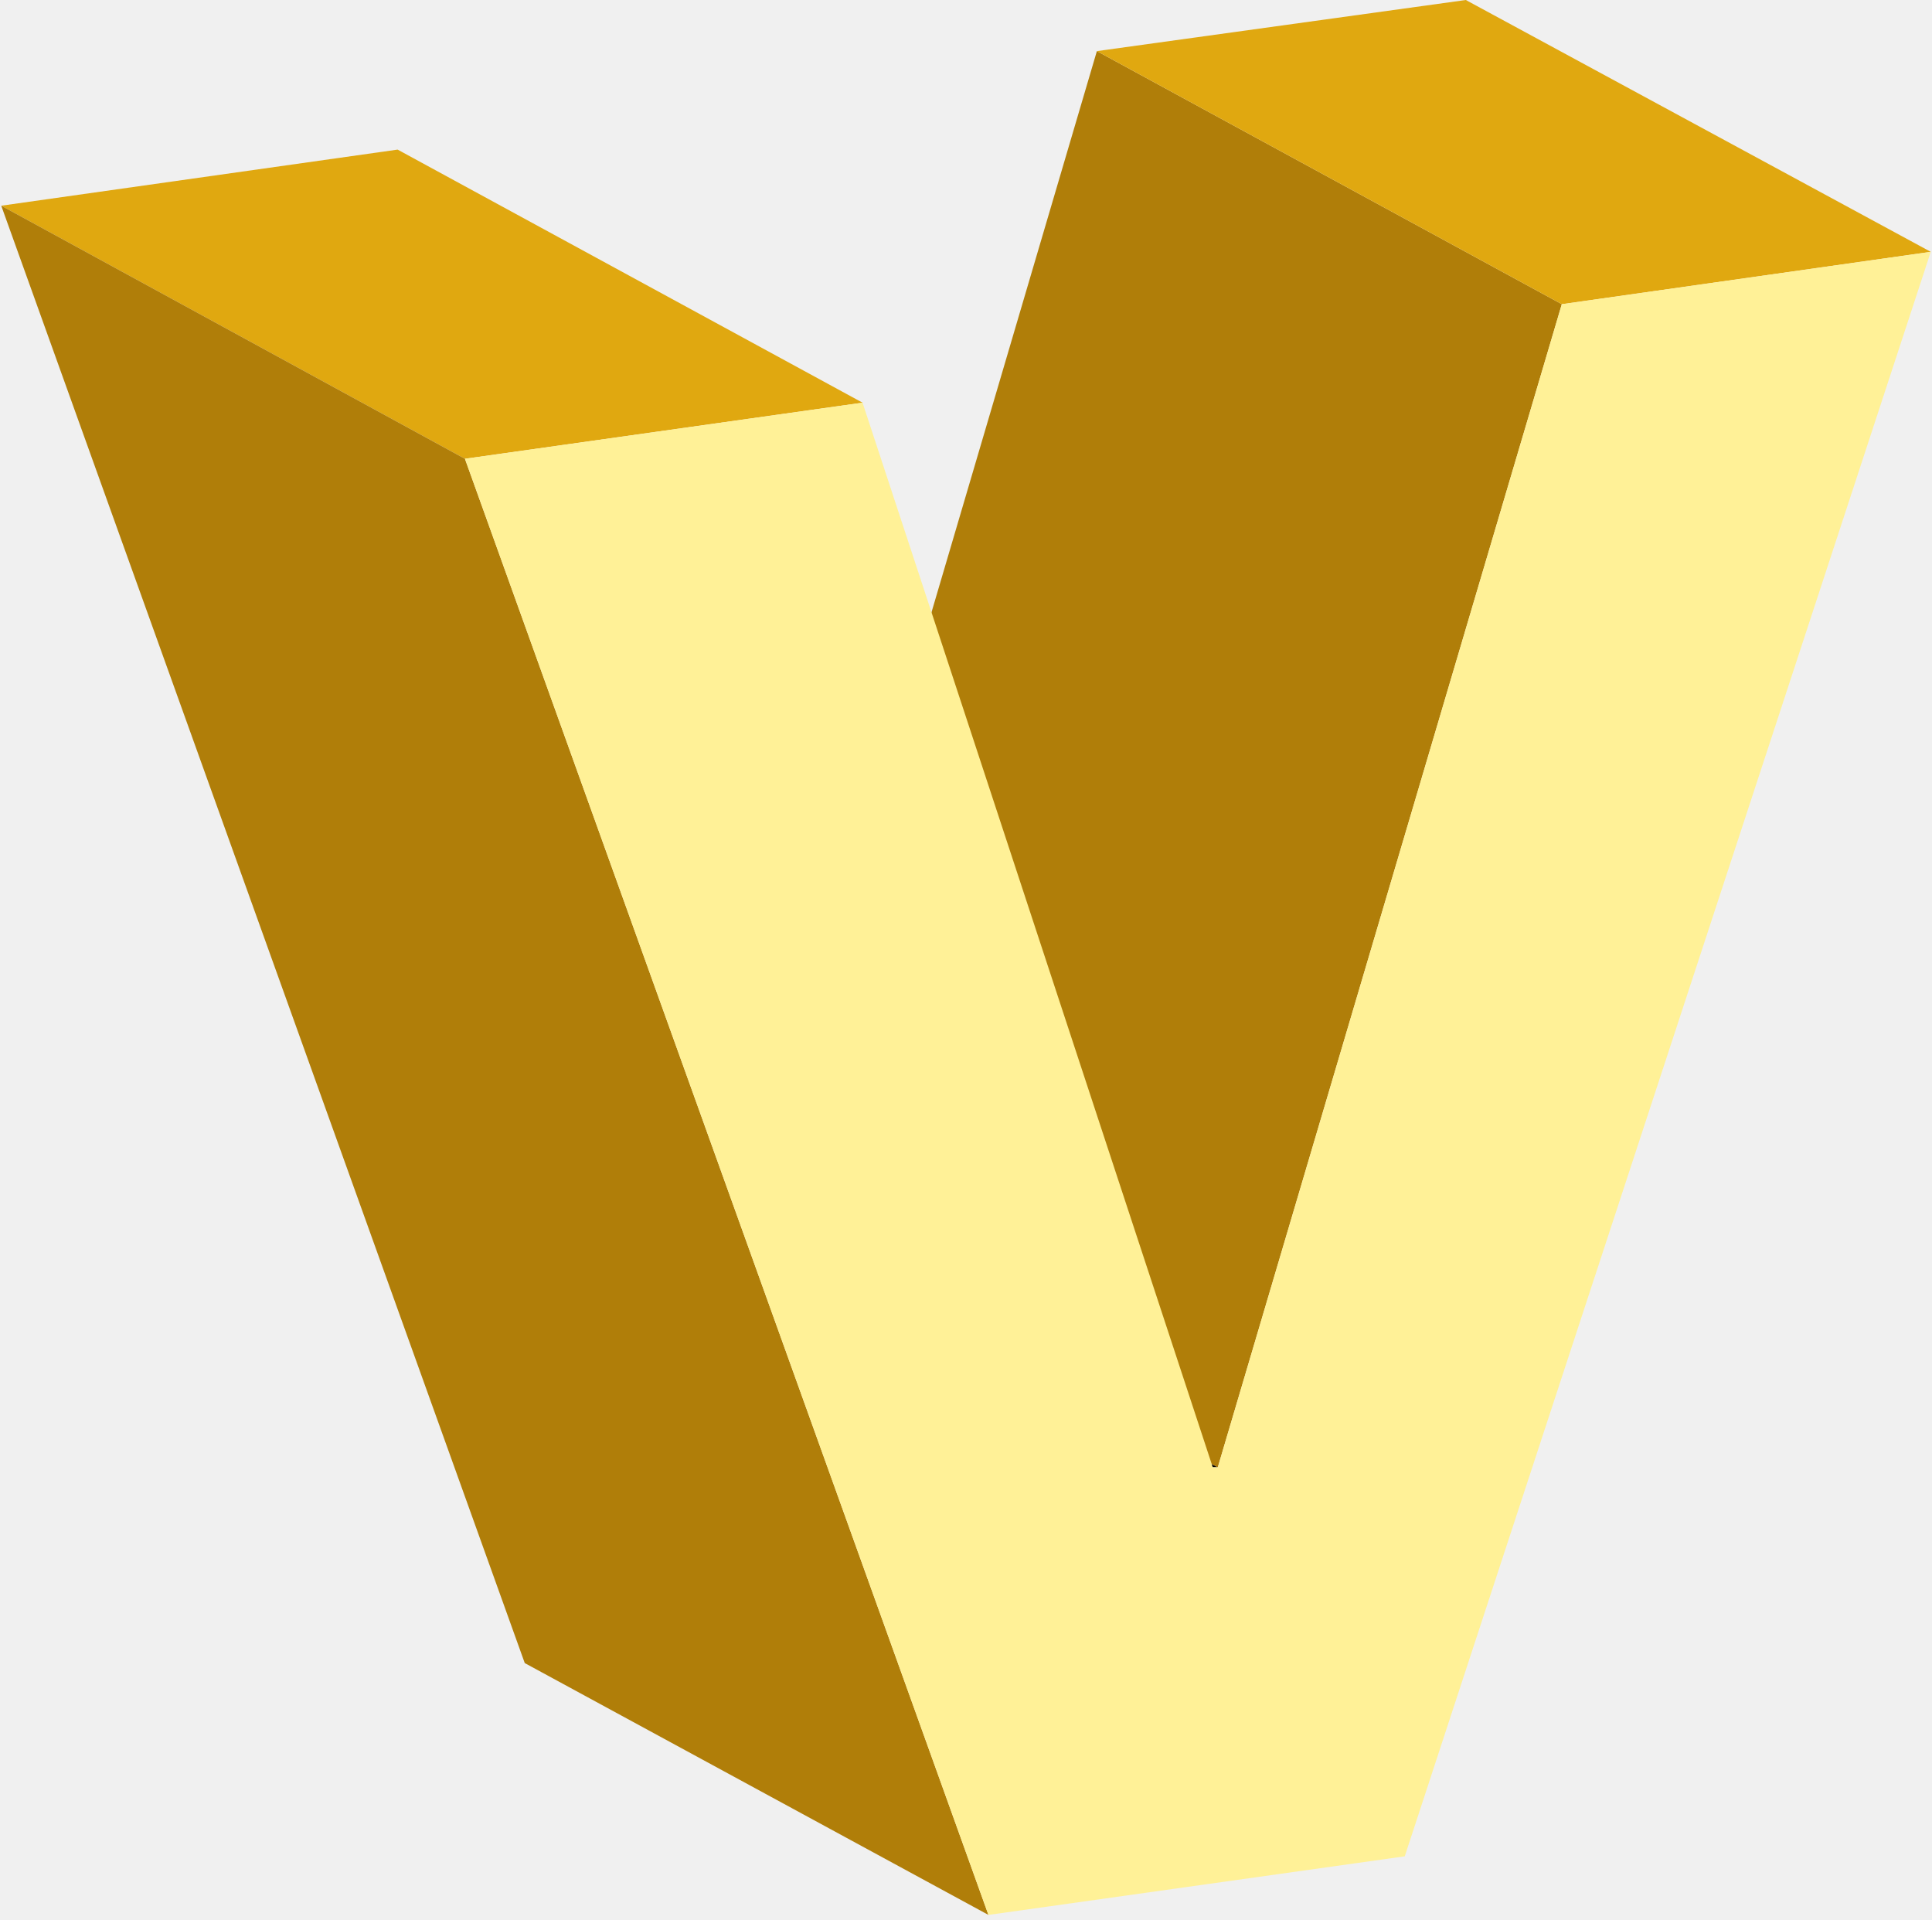
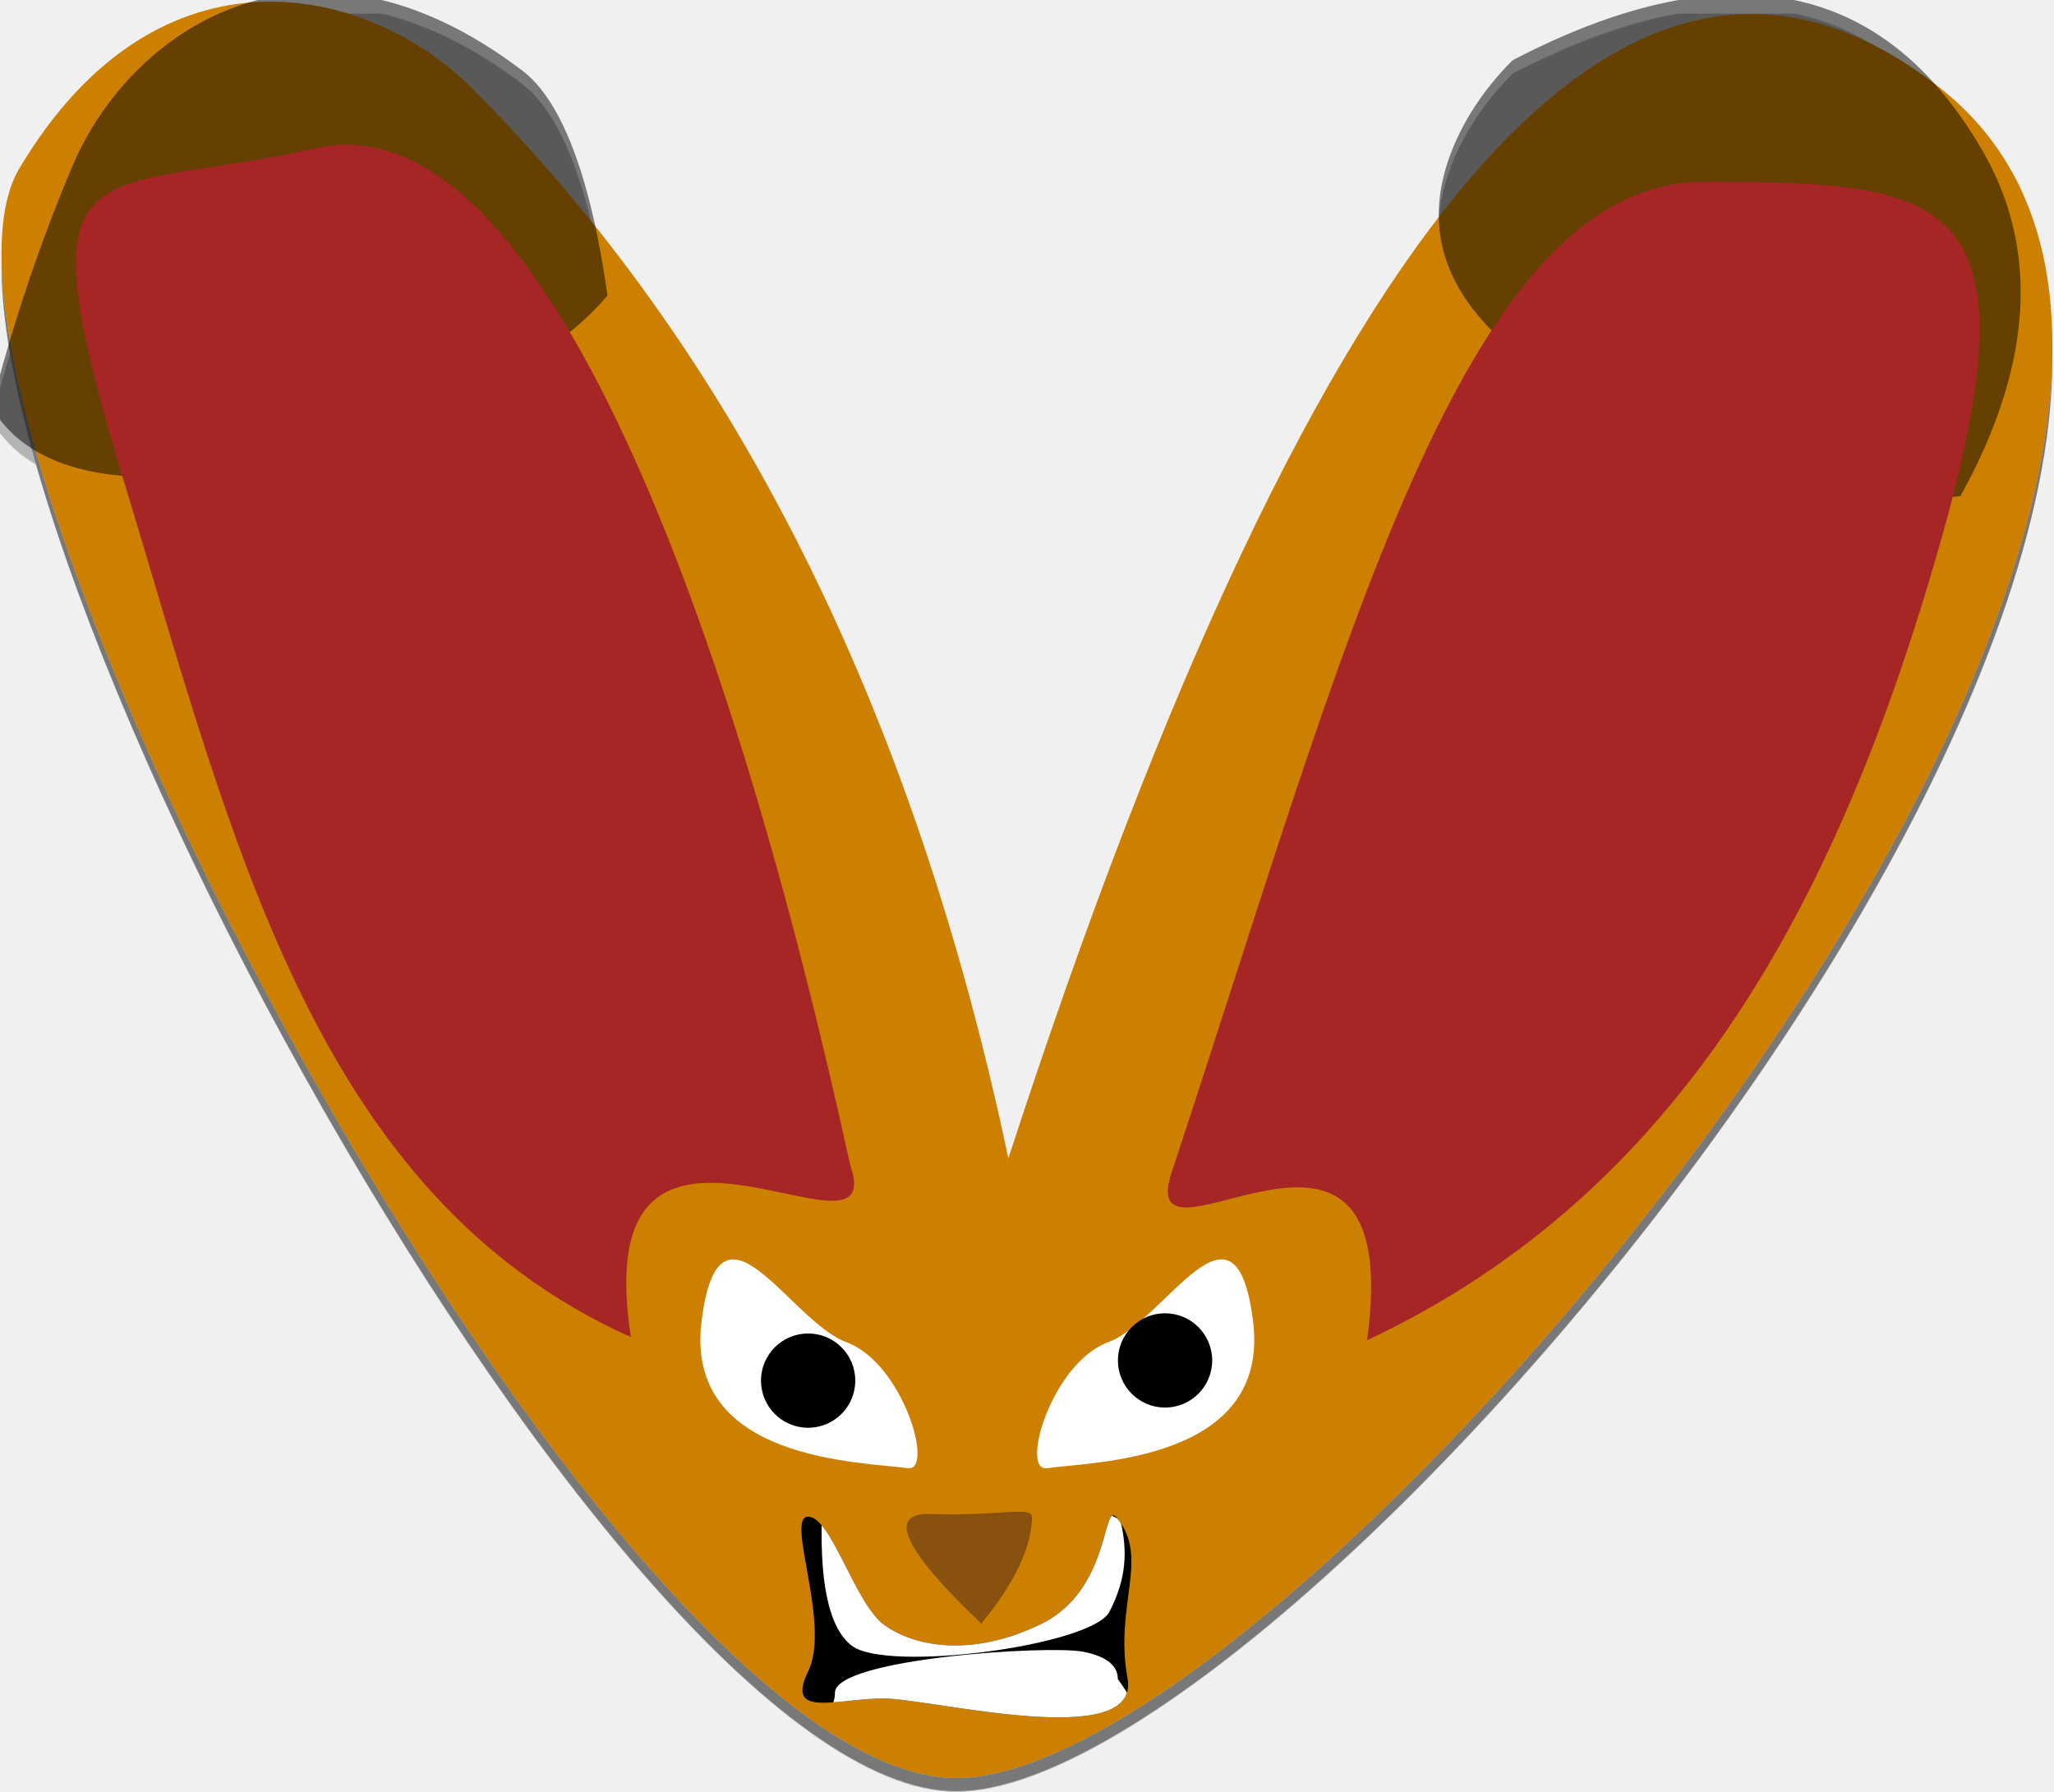
- <svg xmlns="http://www.w3.org/2000/svg" width="155px" height="154px" viewBox="0 0 155 154" version="1.1">
-   <defs />
-   <g id="Page-1" stroke="none" stroke-width="1" fill="none" fill-rule="evenodd">
-     <g id="XMLID_613_" transform="translate(-117, -814)" fill-rule="nonzero">
-       <g id="XMLID_694_" transform="translate(117, 814)">
-         <g id="XMLID_705_" transform="translate(60, 97)" fill="#000000">
-           <polygon id="XMLID_706_" points="37.3 20.7 0 0.5 0.5 0.4 37.7 20.7" />
+ <svg xmlns="http://www.w3.org/2000/svg" xmlns:xlink="http://www.w3.org/1999/xlink" width="305px" height="266px" viewBox="0 0 305 266" version="1.1">
+   <defs>
+     <filter x="-0.3%" y="-0.4%" width="100.7%" height="101.5%" filterUnits="objectBoundingBox" id="filter-1">
+       <feOffset dx="0" dy="2" in="SourceAlpha" result="shadowOffsetOuter1" />
+       <feColorMatrix values="0 0 0 0 0   0 0 0 0 0   0 0 0 0 0  0 0 0 0.5 0" type="matrix" in="shadowOffsetOuter1" result="shadowMatrixOuter1" />
+       <feMerge>
+         <feMergeNode in="shadowMatrixOuter1" />
+         <feMergeNode in="SourceGraphic" />
+       </feMerge>
+     </filter>
+     <path d="M70,13 C55.092,-1.922 23.747,-10 2.874,25 C-18,60 90,264 142,264 C194,264 357,67 288,13 C242,-23 195.911,30 149.733,172 C135.592,105.052 109.015,52.052 70,13 Z" id="path-2" />
+     <path d="M46.698,0.202 C44.689,-1.769 45.836,11.198 35.488,16.196 C25.141,21.194 16.517,19.445 12.206,16.196 C7.894,12.947 4.445,0.202 0.996,0.202 C-2.454,0.202 4.445,16.196 0.996,23.193 C-2.454,30.191 5.307,27.192 12.206,27.192 C19.104,27.192 50.433,35.189 48.423,24.193 C46.413,13.197 51.872,6.2 46.698,0.202 Z" id="path-4" />
+   </defs>
+   <g id="Symbols" stroke="none" stroke-width="1" fill="none" fill-rule="evenodd">
+     <g id="letter/v" transform="translate(-58, -45)">
+       <g id="v" filter="url(#filter-1)" transform="translate(58, 45)">
+         <g id="Oval-2">
+           <mask id="mask-3" fill="white">
+             <use xlink:href="#path-2" />
+           </mask>
+           <use id="Mask" fill="#CD7F00" xlink:href="#path-2" />
+           <path d="M260.695,69.79 C289.414,69.79 318.851,61.777 318.851,42.17 C318.851,22.564 289.414,-1.21 260.695,-1.21 C231.976,-1.21 214.851,22.564 214.851,42.17 C214.851,61.777 231.976,69.79 260.695,69.79 Z" fill="#000000" opacity="0.5" mask="url(#mask-3)" transform="translate(266.8515, 34.29039) rotate(22) translate(-266.8515, -34.29039) " />
+           <path d="M36.695,66.79 C65.414,66.79 94.851,58.777 94.851,39.17 C94.851,19.564 65.414,-4.21 36.695,-4.21 C7.976,-4.21 -9.149,19.564 -9.149,39.17 C-9.149,58.777 7.976,66.79 36.695,66.79 Z" id="Oval-2-Copy" fill="#000000" opacity="0.5" mask="url(#mask-3)" transform="translate(42.85148, 31.29039) scale(-1, 1) rotate(22) translate(-42.85148, -31.29039) " />
        </g>
-         <g id="XMLID_703_" transform="translate(60, 4)" fill="#B07E09">
-           <polygon id="XMLID_704_" points="37.7 113.7 0.5 93.4 28 0.1 65.3 20.4" />
-         </g>
-         <g id="XMLID_701_" transform="translate(88, 0)" fill="#E0A810">
-           <polygon id="XMLID_702_" points="37.3 24.4 0 4.1 29.6 0 66.9 20.2" />
-         </g>
-         <g id="XMLID_699_" transform="translate(0, 12)" fill="#E0A810">
-           <polygon id="XMLID_700_" points="37.3 24.8 0.1 4.5 31.9 0 69.2 20.3" />
-         </g>
-         <g id="XMLID_697_" transform="translate(0, 16)" fill="#B07E09">
-           <polygon id="XMLID_698_" points="79.3 137.6 42.1 117.4 0.1 0.5 37.3 20.8" />
-         </g>
-         <g id="XMLID_695_" transform="translate(37, 20)" fill="#FFF197">
-           <polygon id="XMLID_696_" points="117.9 0.2 75.7 128.9 42.3 133.6 0.3 16.8 32.2 12.3 60.3 97.7 60.7 97.7 88.3 4.4" />
+         <path d="M174,174 C199.582,96.847 217,27 253,27 C289,27 303,28.5 288,81 C273,133.5 249.862,177 203,199 C209,155 168.082,191.847 174,174 Z" id="Path-80" fill="#A62727" />
+         <path d="M13.062,173.953 C28.921,94.699 55.791,14.628 89.655,21.628 C123.519,28.628 133.993,18.523 118.993,71.023 C103.993,123.523 92.924,176.953 46.062,198.953 C52.062,154.953 7.145,191.799 13.062,173.953 Z" id="Path-80-Copy" fill="#A62727" transform="translate(69.09767, 110.0763) scale(-1, 1) rotate(1) translate(-69.09767, -110.0763) " />
+         <path d="M153,225 C153,223.197 148,225 138,225 C131.333,225 134,230.333 146,241 C150.667,234.944 153,229.611 153,225 Z" id="Path-81" fill="#885107" transform="translate(143.7143, 232.5994) rotate(2) translate(-143.7143, -232.5994) " />
+         <path d="M155.462,218.004 C151.442,218.588 156.113,202.403 164.578,199.283 C173.043,196.162 183.461,175.296 186.066,196.162 C188.67,217.028 162.186,217.028 155.462,218.004 Z" id="Path-82" fill="#FFFFFF" />
+         <circle id="Oval" fill="#000000" cx="173" cy="202" r="7" />
+         <path d="M105.462,218.004 C101.442,218.588 106.113,202.403 114.578,199.283 C123.043,196.162 133.461,175.296 136.066,196.162 C138.67,217.028 112.186,217.028 105.462,218.004 Z" id="Path-82-Copy" fill="#FFFFFF" transform="translate(120.1227, 202.5099) scale(-1, 1) translate(-120.1227, -202.5099) " />
+         <circle id="Oval-Copy" fill="#000000" transform="translate(120, 205) scale(-1, 1) translate(-120, -205) " cx="120" cy="205" r="7" />
+         <g id="Path-84" transform="translate(119, 225)">
+           <mask id="mask-5" fill="white">
+             <use xlink:href="#path-4" />
+           </mask>
+           <use id="Mask" fill="#000000" xlink:href="#path-4" />
+           <path d="M45.74,14.319 C43.131,19.355 12.691,23.385 7.473,19.355 C3.994,16.669 2.544,9.618 3.124,-1.799 C32.115,-2.47 46.9,-1.463 47.48,1.223 C48.35,5.253 48.35,9.282 45.74,14.319 Z" fill="#FFFFFF" mask="url(#mask-5)" />
+           <path d="M46.988,24.317 C46.988,22.286 45.273,20.931 41.844,20.254 C36.7,19.238 4.981,21.27 4.981,26.349 C4.981,31.428 -1.877,27.365 2.409,31.428 C6.696,35.492 53.846,45.65 52.988,38.539 C52.417,33.799 50.417,29.058 46.988,24.317 Z" id="Path-2" fill="#FFFFFF" mask="url(#mask-5)" />
        </g>
      </g>
    </g>
  </g>
</svg>
